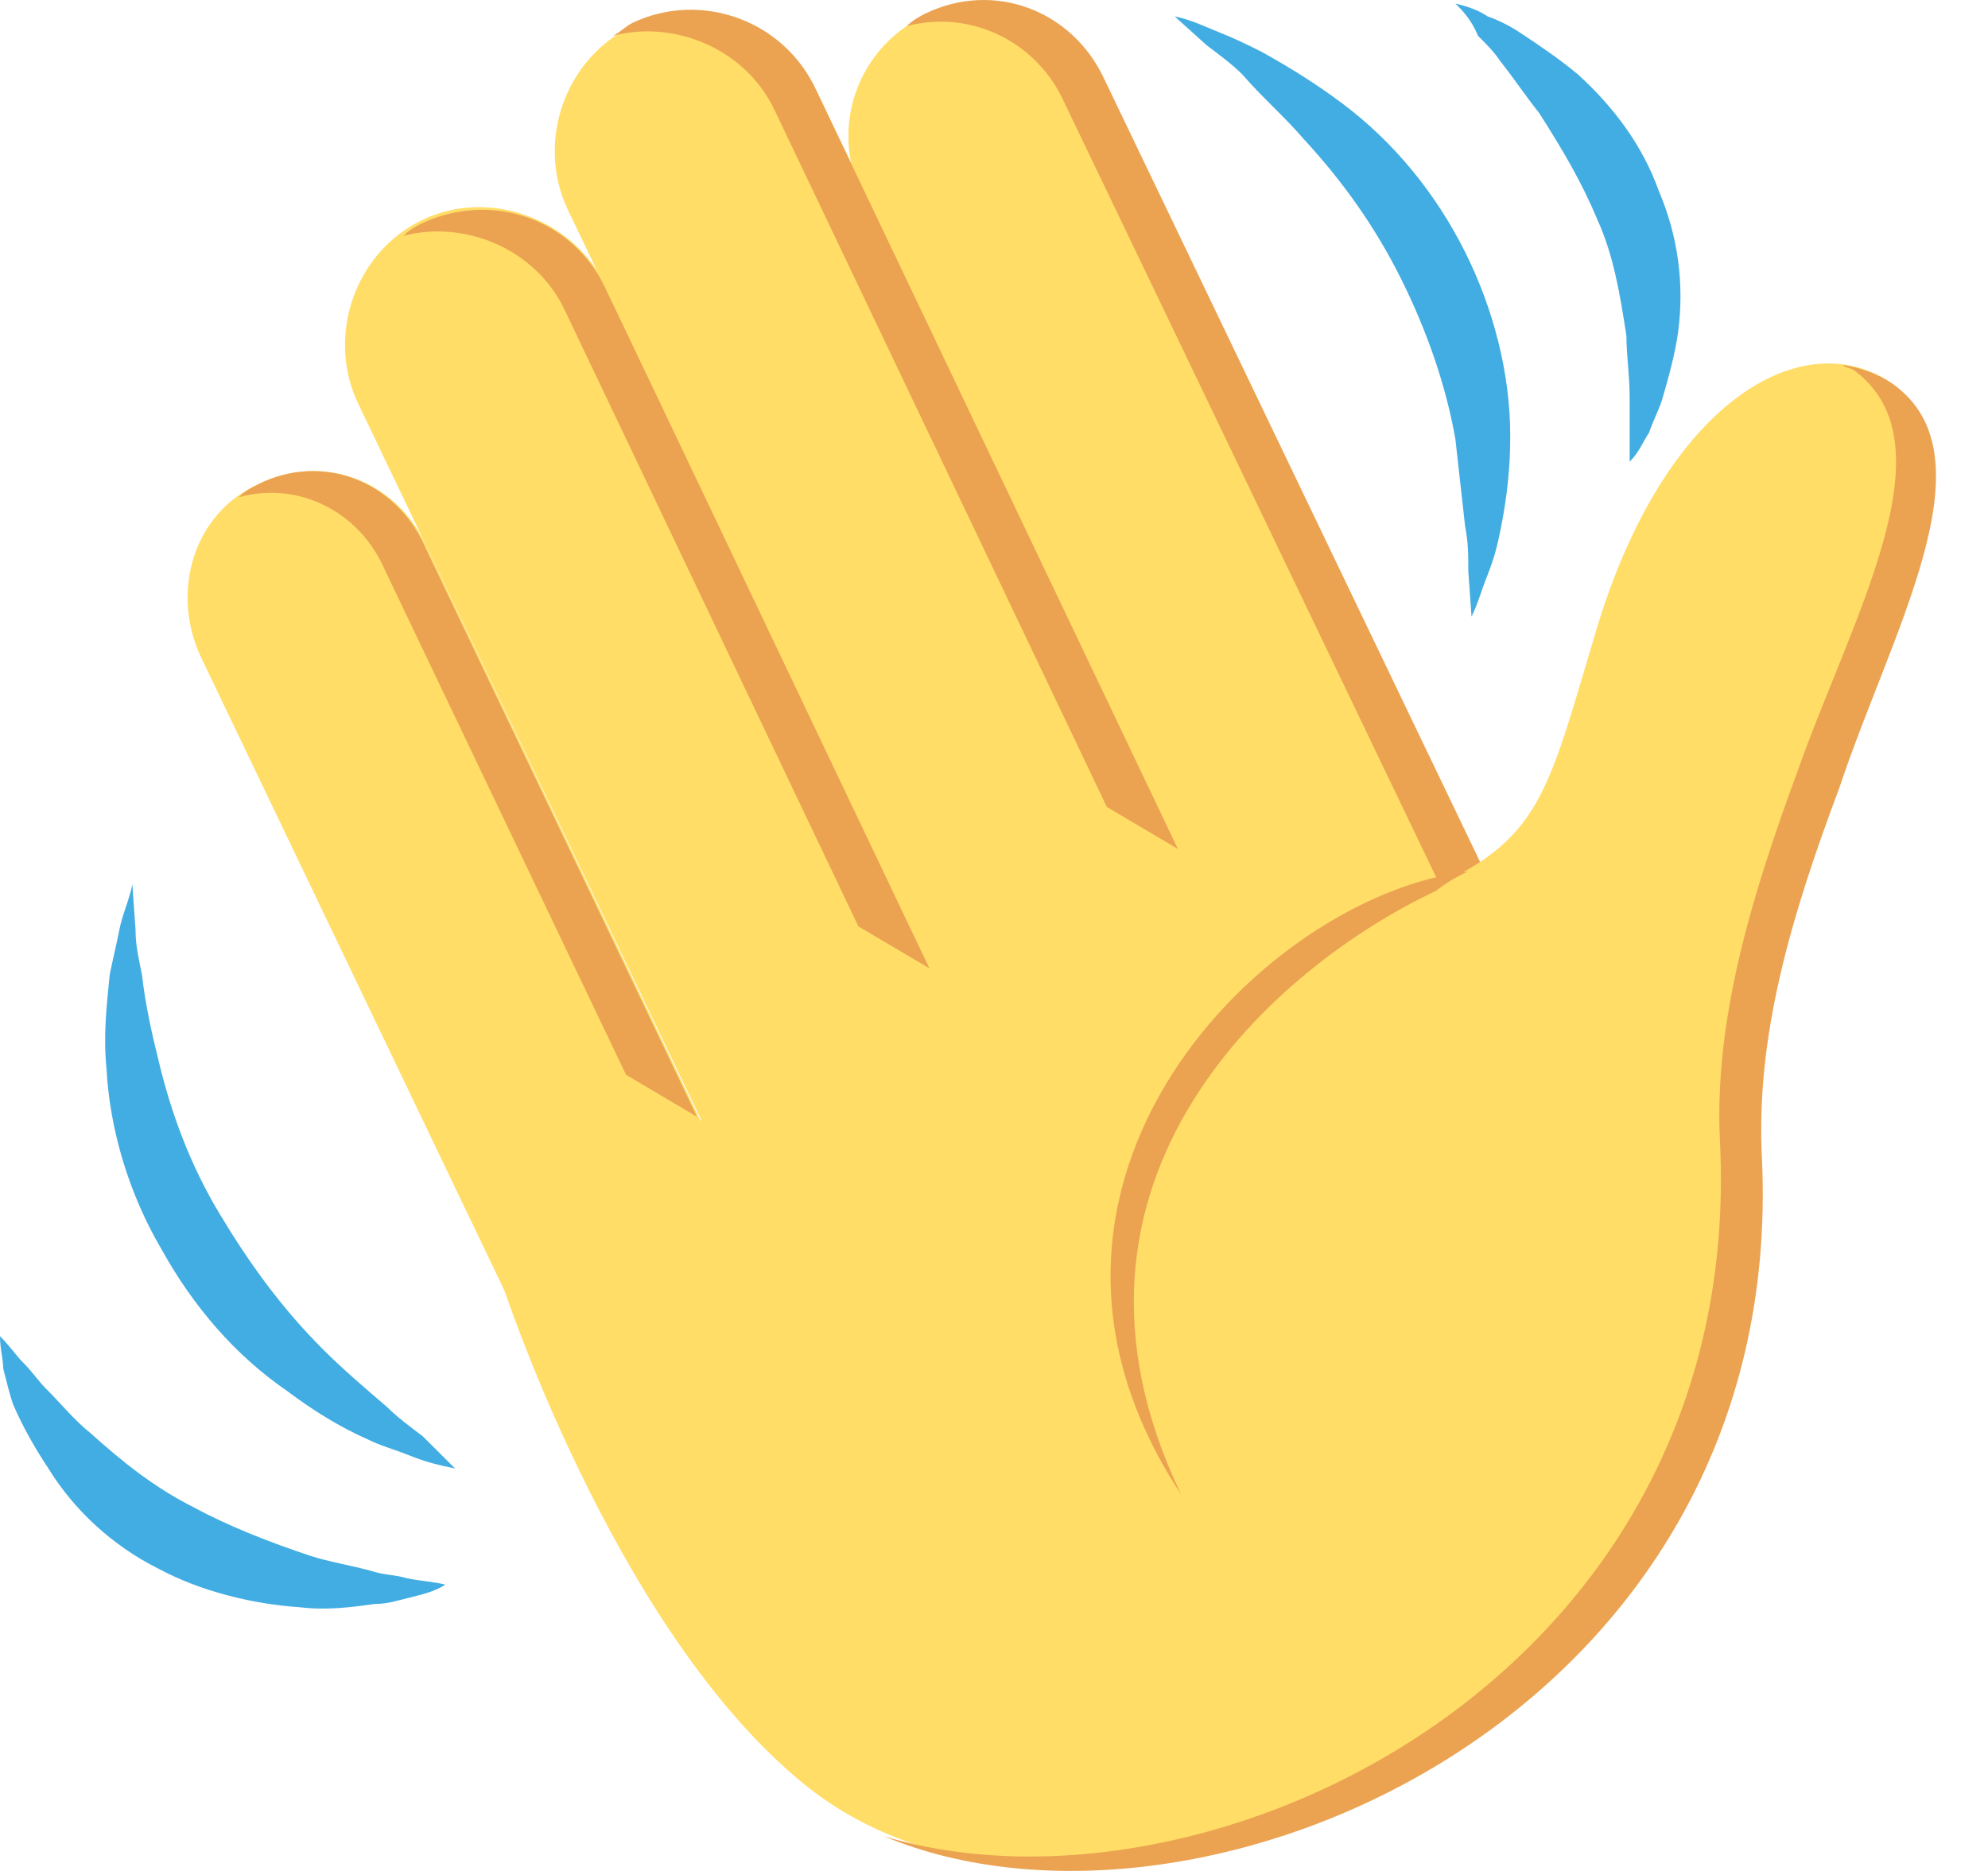
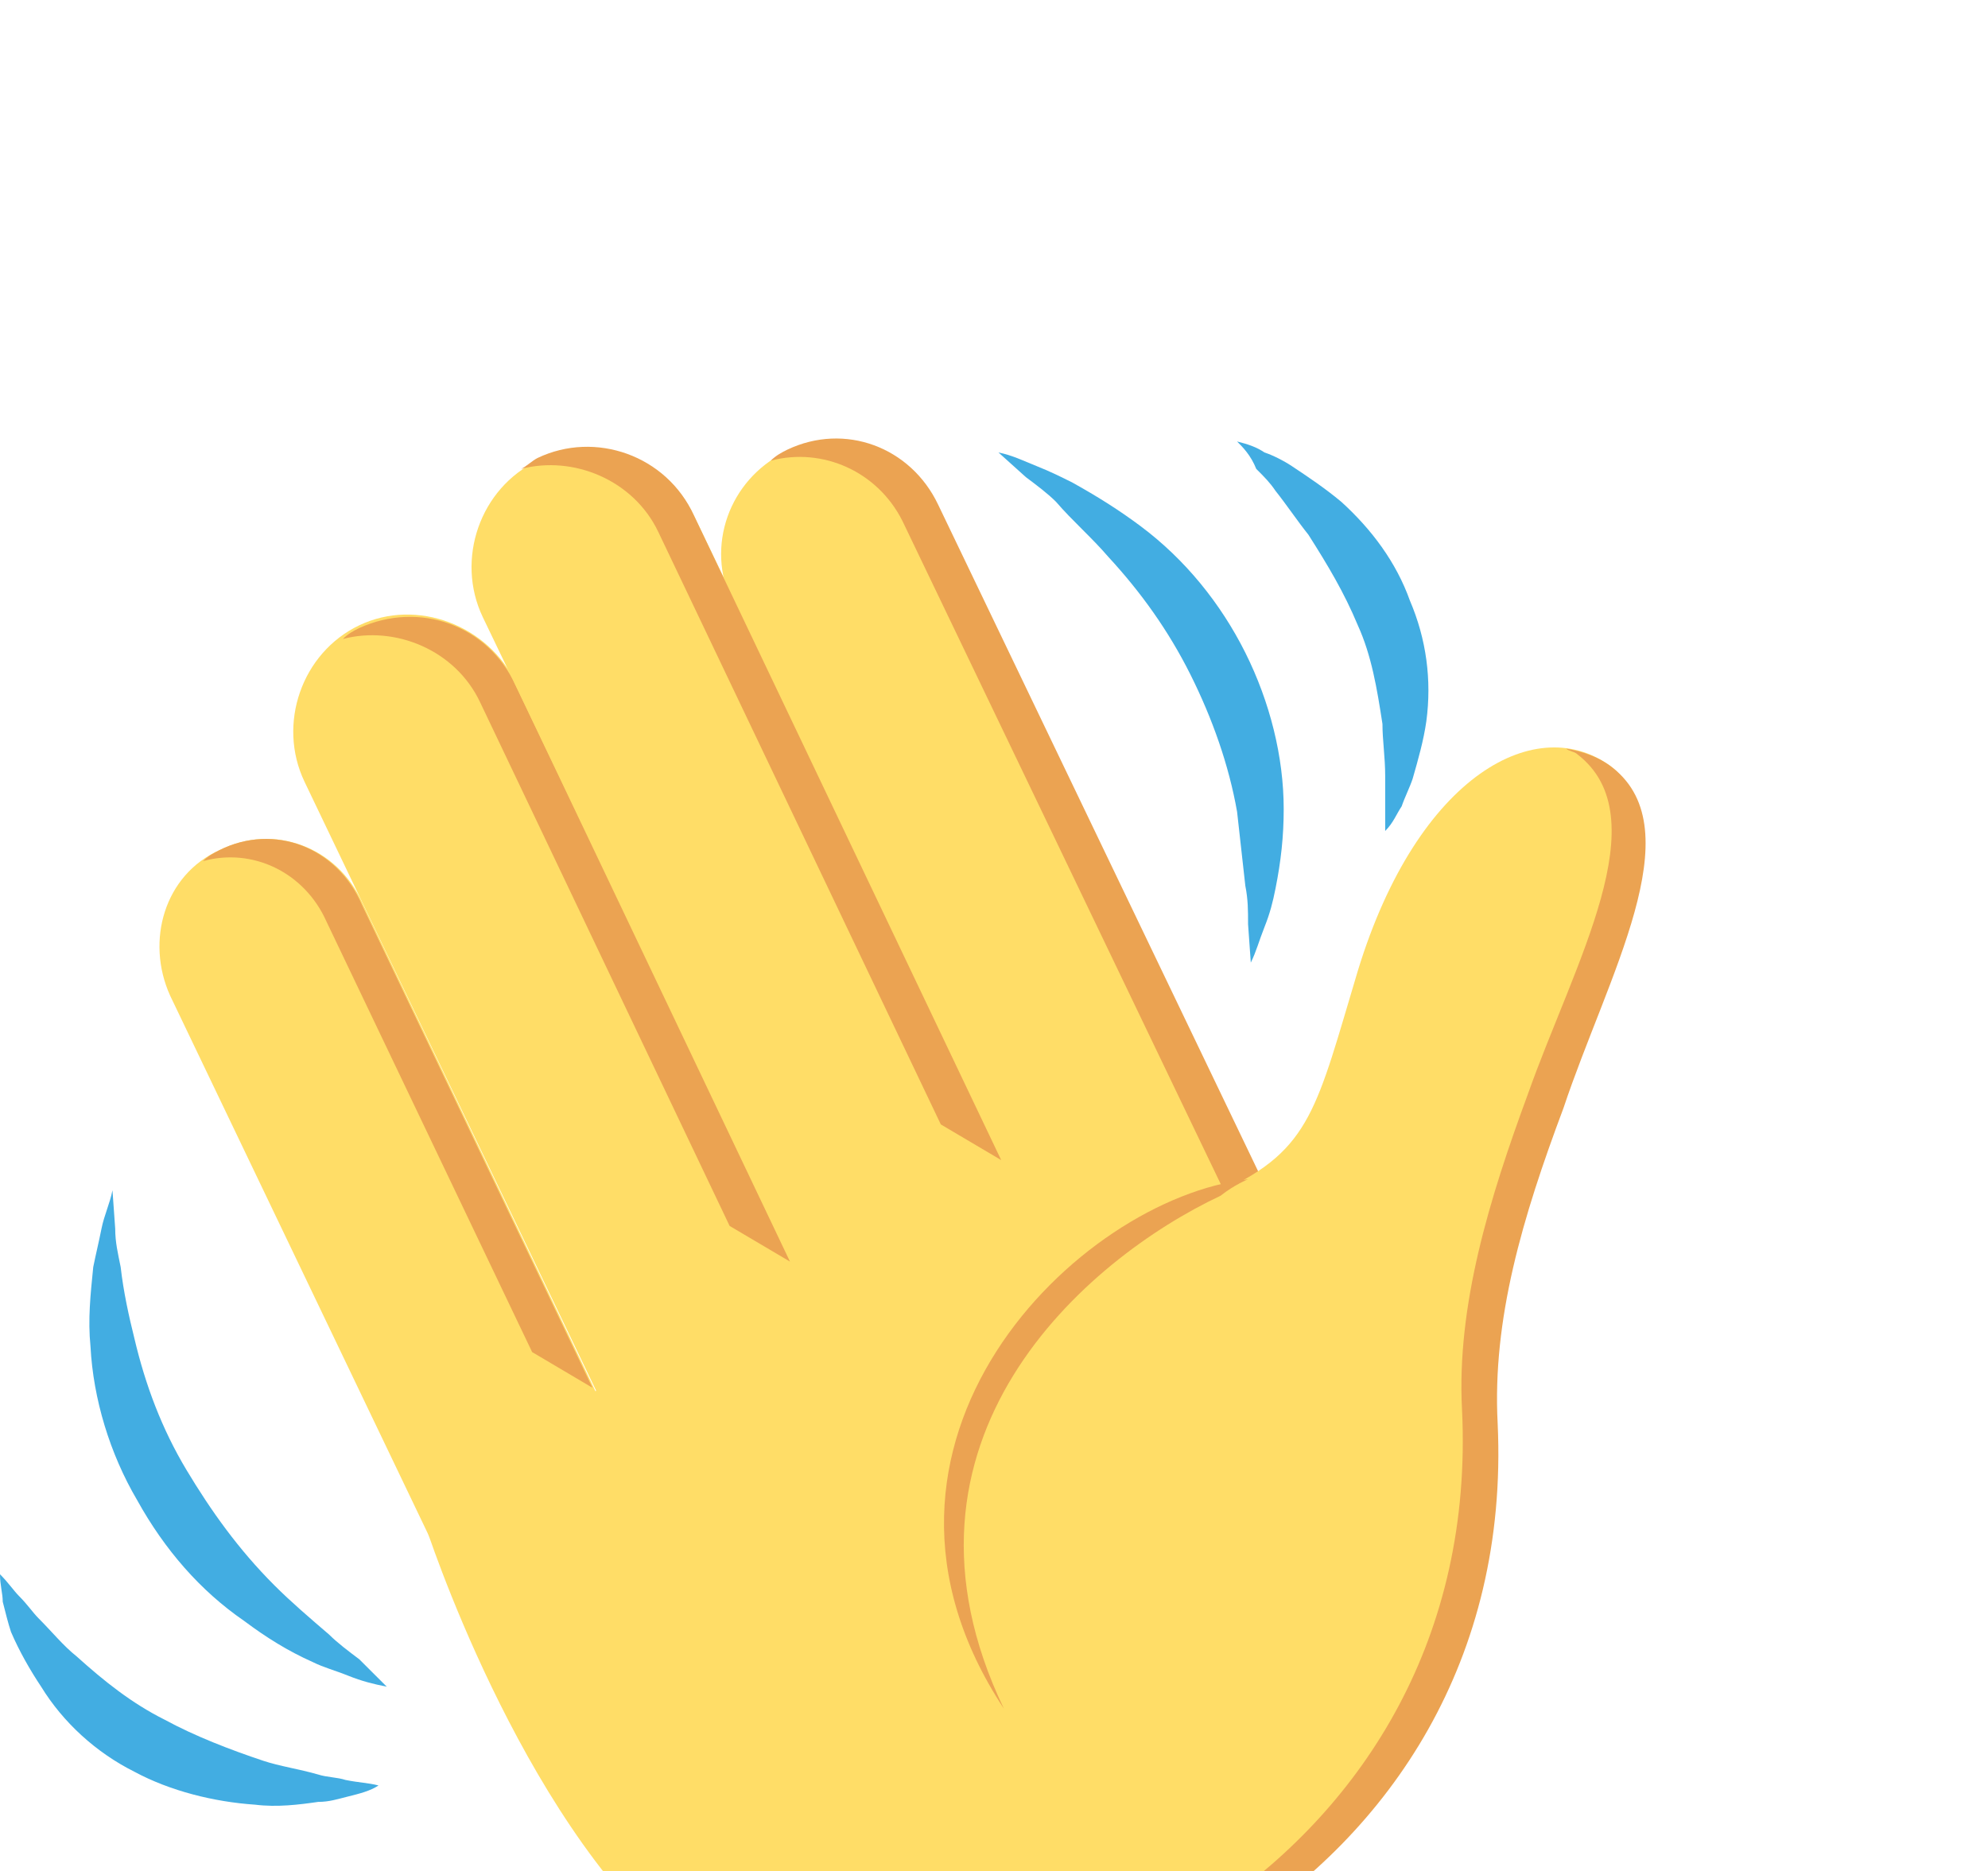
- <svg xmlns="http://www.w3.org/2000/svg" width="34" height="32" viewBox="0 0 34 32" fill="none">
+ <svg xmlns="http://www.w3.org/2000/svg" width="34" height="32" viewBox="0 0 40 20" fill="none">
  <path d="M7.782 25.116C7.506 25.061 7.285 25.006 7.009 24.896C6.733 24.785 6.513 24.73 6.292 24.62C5.795 24.399 5.354 24.123 4.912 23.792C4.029 23.185 3.311 22.357 2.76 21.363C2.208 20.425 1.876 19.321 1.821 18.273C1.766 17.721 1.821 17.224 1.876 16.672C1.932 16.396 1.987 16.176 2.042 15.9C2.097 15.624 2.208 15.403 2.263 15.127L2.318 15.9C2.318 16.176 2.373 16.396 2.428 16.672C2.484 17.169 2.594 17.666 2.704 18.107C2.925 19.046 3.256 19.928 3.753 20.756C4.25 21.584 4.802 22.357 5.519 23.074C5.85 23.406 6.237 23.737 6.623 24.068C6.788 24.233 7.009 24.399 7.23 24.565L7.782 25.116ZM7.616 27.103C7.451 27.214 7.23 27.269 7.009 27.324C6.788 27.379 6.623 27.434 6.402 27.434C6.016 27.49 5.574 27.545 5.133 27.49C4.305 27.434 3.422 27.214 2.704 26.827C1.932 26.441 1.269 25.834 0.828 25.116C0.607 24.785 0.386 24.399 0.221 24.013C0.166 23.847 0.11 23.626 0.055 23.406C0.055 23.24 0 23.074 0 22.854C0.166 23.019 0.276 23.185 0.386 23.295C0.552 23.461 0.662 23.626 0.773 23.737C1.049 24.013 1.269 24.289 1.545 24.509C2.097 25.006 2.649 25.448 3.311 25.779C3.919 26.11 4.636 26.386 5.298 26.607C5.629 26.717 6.016 26.772 6.402 26.883C6.568 26.938 6.788 26.938 6.954 26.993C7.23 27.048 7.396 27.048 7.616 27.103ZM20.09 0.281C20.365 0.336 20.586 0.446 20.862 0.557C21.138 0.667 21.359 0.777 21.58 0.888C22.076 1.164 22.518 1.44 22.959 1.771C23.843 2.433 24.56 3.316 25.057 4.31C25.553 5.303 25.829 6.407 25.829 7.455C25.829 8.007 25.774 8.504 25.664 9.056C25.609 9.332 25.553 9.553 25.443 9.829C25.333 10.105 25.277 10.325 25.167 10.546L25.112 9.773C25.112 9.497 25.112 9.277 25.057 9.001L24.891 7.511C24.726 6.572 24.394 5.634 23.953 4.751C23.511 3.868 22.959 3.095 22.297 2.378C21.966 1.992 21.58 1.66 21.248 1.274C21.083 1.108 20.862 0.943 20.641 0.777L20.09 0.281ZM24.891 0.06C25.112 0.115 25.277 0.17 25.443 0.281C25.609 0.336 25.829 0.446 25.995 0.557C26.326 0.777 26.657 0.998 26.988 1.274C27.596 1.826 28.092 2.488 28.368 3.261C28.699 4.034 28.81 4.861 28.699 5.689C28.644 6.076 28.534 6.462 28.423 6.848C28.368 7.014 28.258 7.235 28.203 7.4C28.092 7.566 28.037 7.731 27.871 7.897V7.345V6.793C27.871 6.407 27.816 6.076 27.816 5.744C27.706 5.027 27.596 4.365 27.32 3.758C27.044 3.095 26.712 2.543 26.326 1.936C26.105 1.66 25.884 1.329 25.664 1.053C25.553 0.888 25.443 0.777 25.277 0.612C25.167 0.336 25.002 0.17 24.891 0.06Z" fill="#42ADE2" />
  <path d="M4.415 8.283C3.311 8.78 2.925 10.105 3.422 11.208L10.376 25.724L14.239 23.902L7.285 9.332C6.788 8.228 5.519 7.731 4.415 8.283ZM22.683 19.818L26.767 17.887L18.82 1.329C18.268 0.225 16.944 -0.271 15.784 0.281C14.681 0.833 14.184 2.157 14.736 3.316L22.683 19.818Z" fill="#FFDD67" />
  <path d="M15.84 0.225C15.729 0.281 15.619 0.336 15.508 0.446C16.557 0.17 17.661 0.667 18.158 1.66L26.105 18.218L26.823 17.887L18.875 1.329C18.323 0.17 16.999 -0.326 15.84 0.225Z" fill="#EBA352" />
  <path d="M14.239 23.847L18.489 21.805L10.376 4.917C9.824 3.758 8.389 3.206 7.23 3.758C6.071 4.31 5.574 5.745 6.126 6.904L14.239 23.847Z" fill="#FFDD67" />
  <path d="M7.23 3.813C7.12 3.868 7.009 3.923 6.899 4.034C7.948 3.758 9.162 4.254 9.658 5.303L14.681 15.845L15.895 16.562L10.376 4.972C9.824 3.758 8.444 3.261 7.23 3.813Z" fill="#EBA352" />
  <path d="M17.826 20.481L22.076 18.439L13.963 1.55C13.411 0.391 11.976 -0.161 10.817 0.446C9.658 0.998 9.161 2.433 9.713 3.592L17.826 20.481Z" fill="#FFDD67" />
  <path d="M10.818 0.391C10.707 0.446 10.597 0.557 10.486 0.612C11.535 0.336 12.749 0.833 13.246 1.881L18.93 13.802L20.145 14.52L13.963 1.55C13.411 0.336 11.976 -0.161 10.818 0.391ZM4.415 8.283C4.305 8.339 4.195 8.394 4.084 8.504C5.078 8.228 6.126 8.725 6.568 9.718L10.707 18.383L11.921 19.101L7.285 9.387C6.789 8.228 5.519 7.731 4.415 8.283Z" fill="#EBA352" />
  <path d="M32.452 6.628C30.962 5.468 28.534 6.738 27.32 10.712C26.492 13.471 26.381 14.299 24.615 15.127L23.622 13.085C23.622 13.085 7.948 20.646 8.555 21.86C8.555 21.86 10.431 27.71 13.632 30.415C18.379 34.499 29.472 30.139 29.969 19.597C30.245 13.471 34.053 7.897 32.452 6.628Z" fill="#FFDD67" />
  <path d="M32.452 6.628C32.176 6.407 31.845 6.296 31.514 6.241C31.569 6.296 31.679 6.296 31.735 6.352C33.39 7.621 31.679 10.546 30.741 13.195C29.968 15.293 29.306 17.445 29.417 19.542C29.858 28.704 20.641 33.064 15.122 31.408C20.531 33.671 30.576 29.366 30.134 19.818C30.024 17.721 30.631 15.679 31.459 13.471C32.342 10.822 34.053 7.897 32.452 6.628Z" fill="#EBA352" />
  <path d="M25.111 14.906C21.689 15.293 16.667 20.205 20.199 25.558C17.605 20.149 21.855 16.507 24.559 15.237C24.835 15.017 25.111 14.906 25.111 14.906Z" fill="#EBA352" />
</svg>
